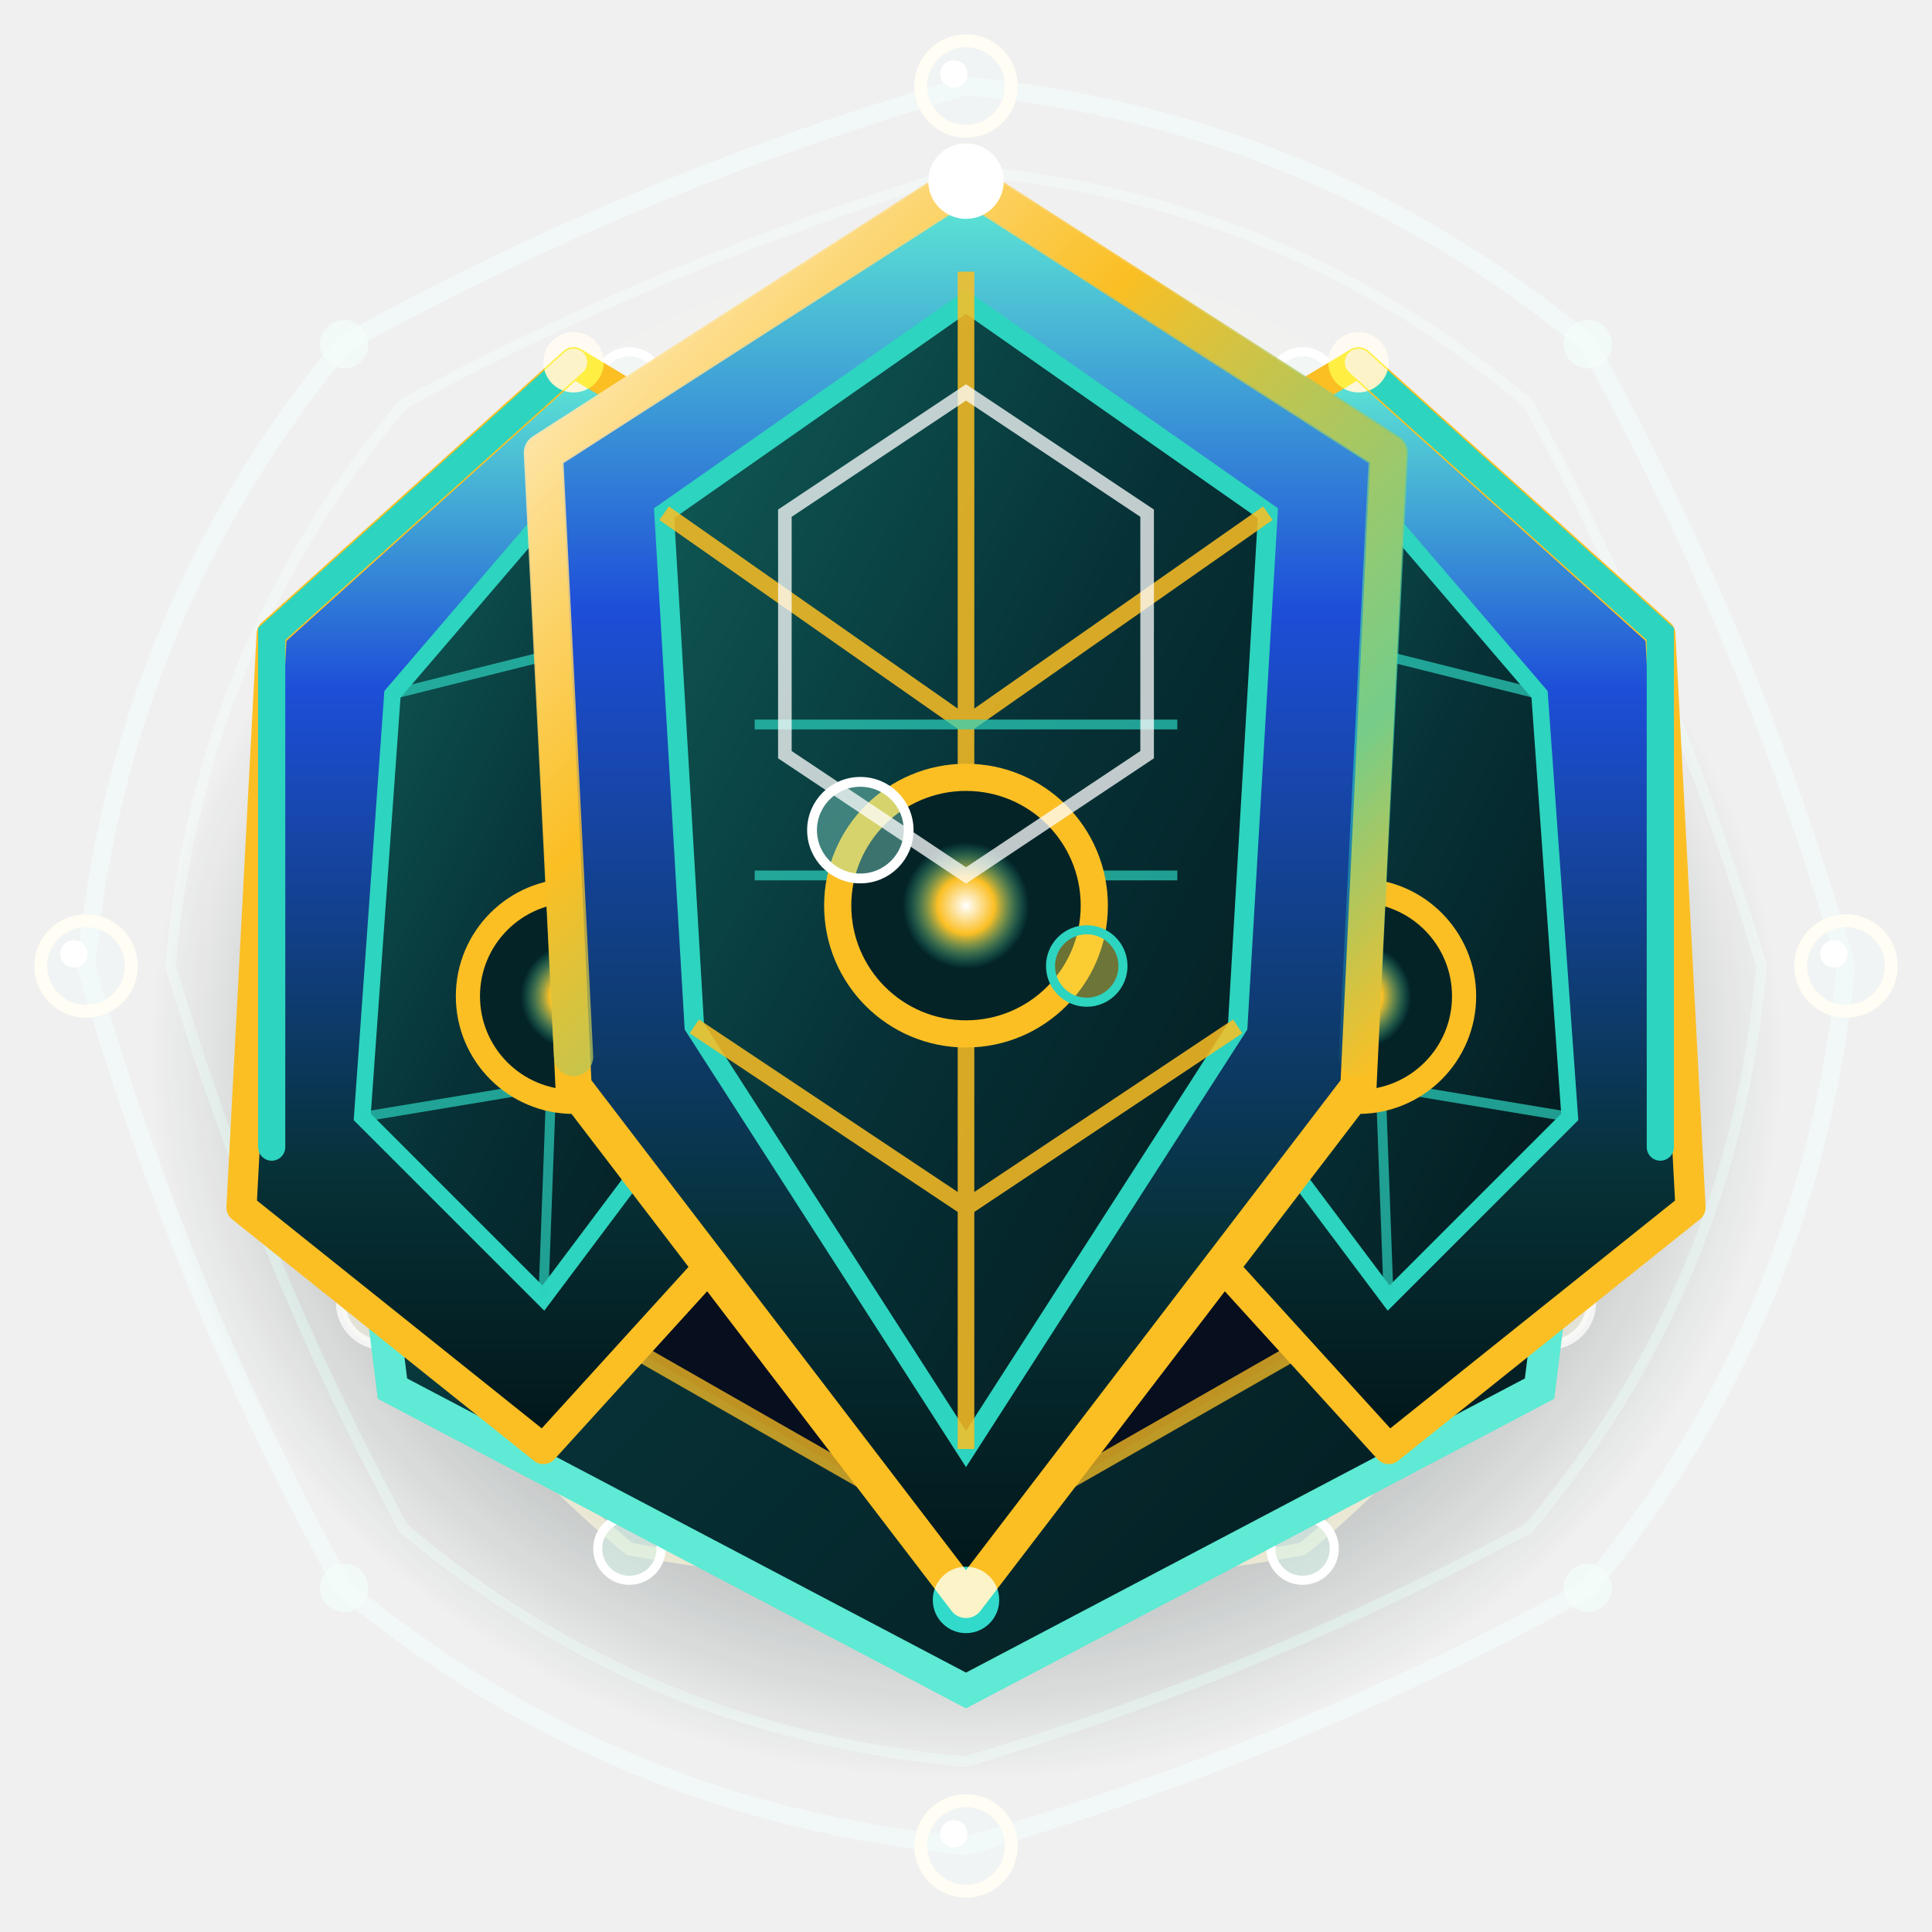
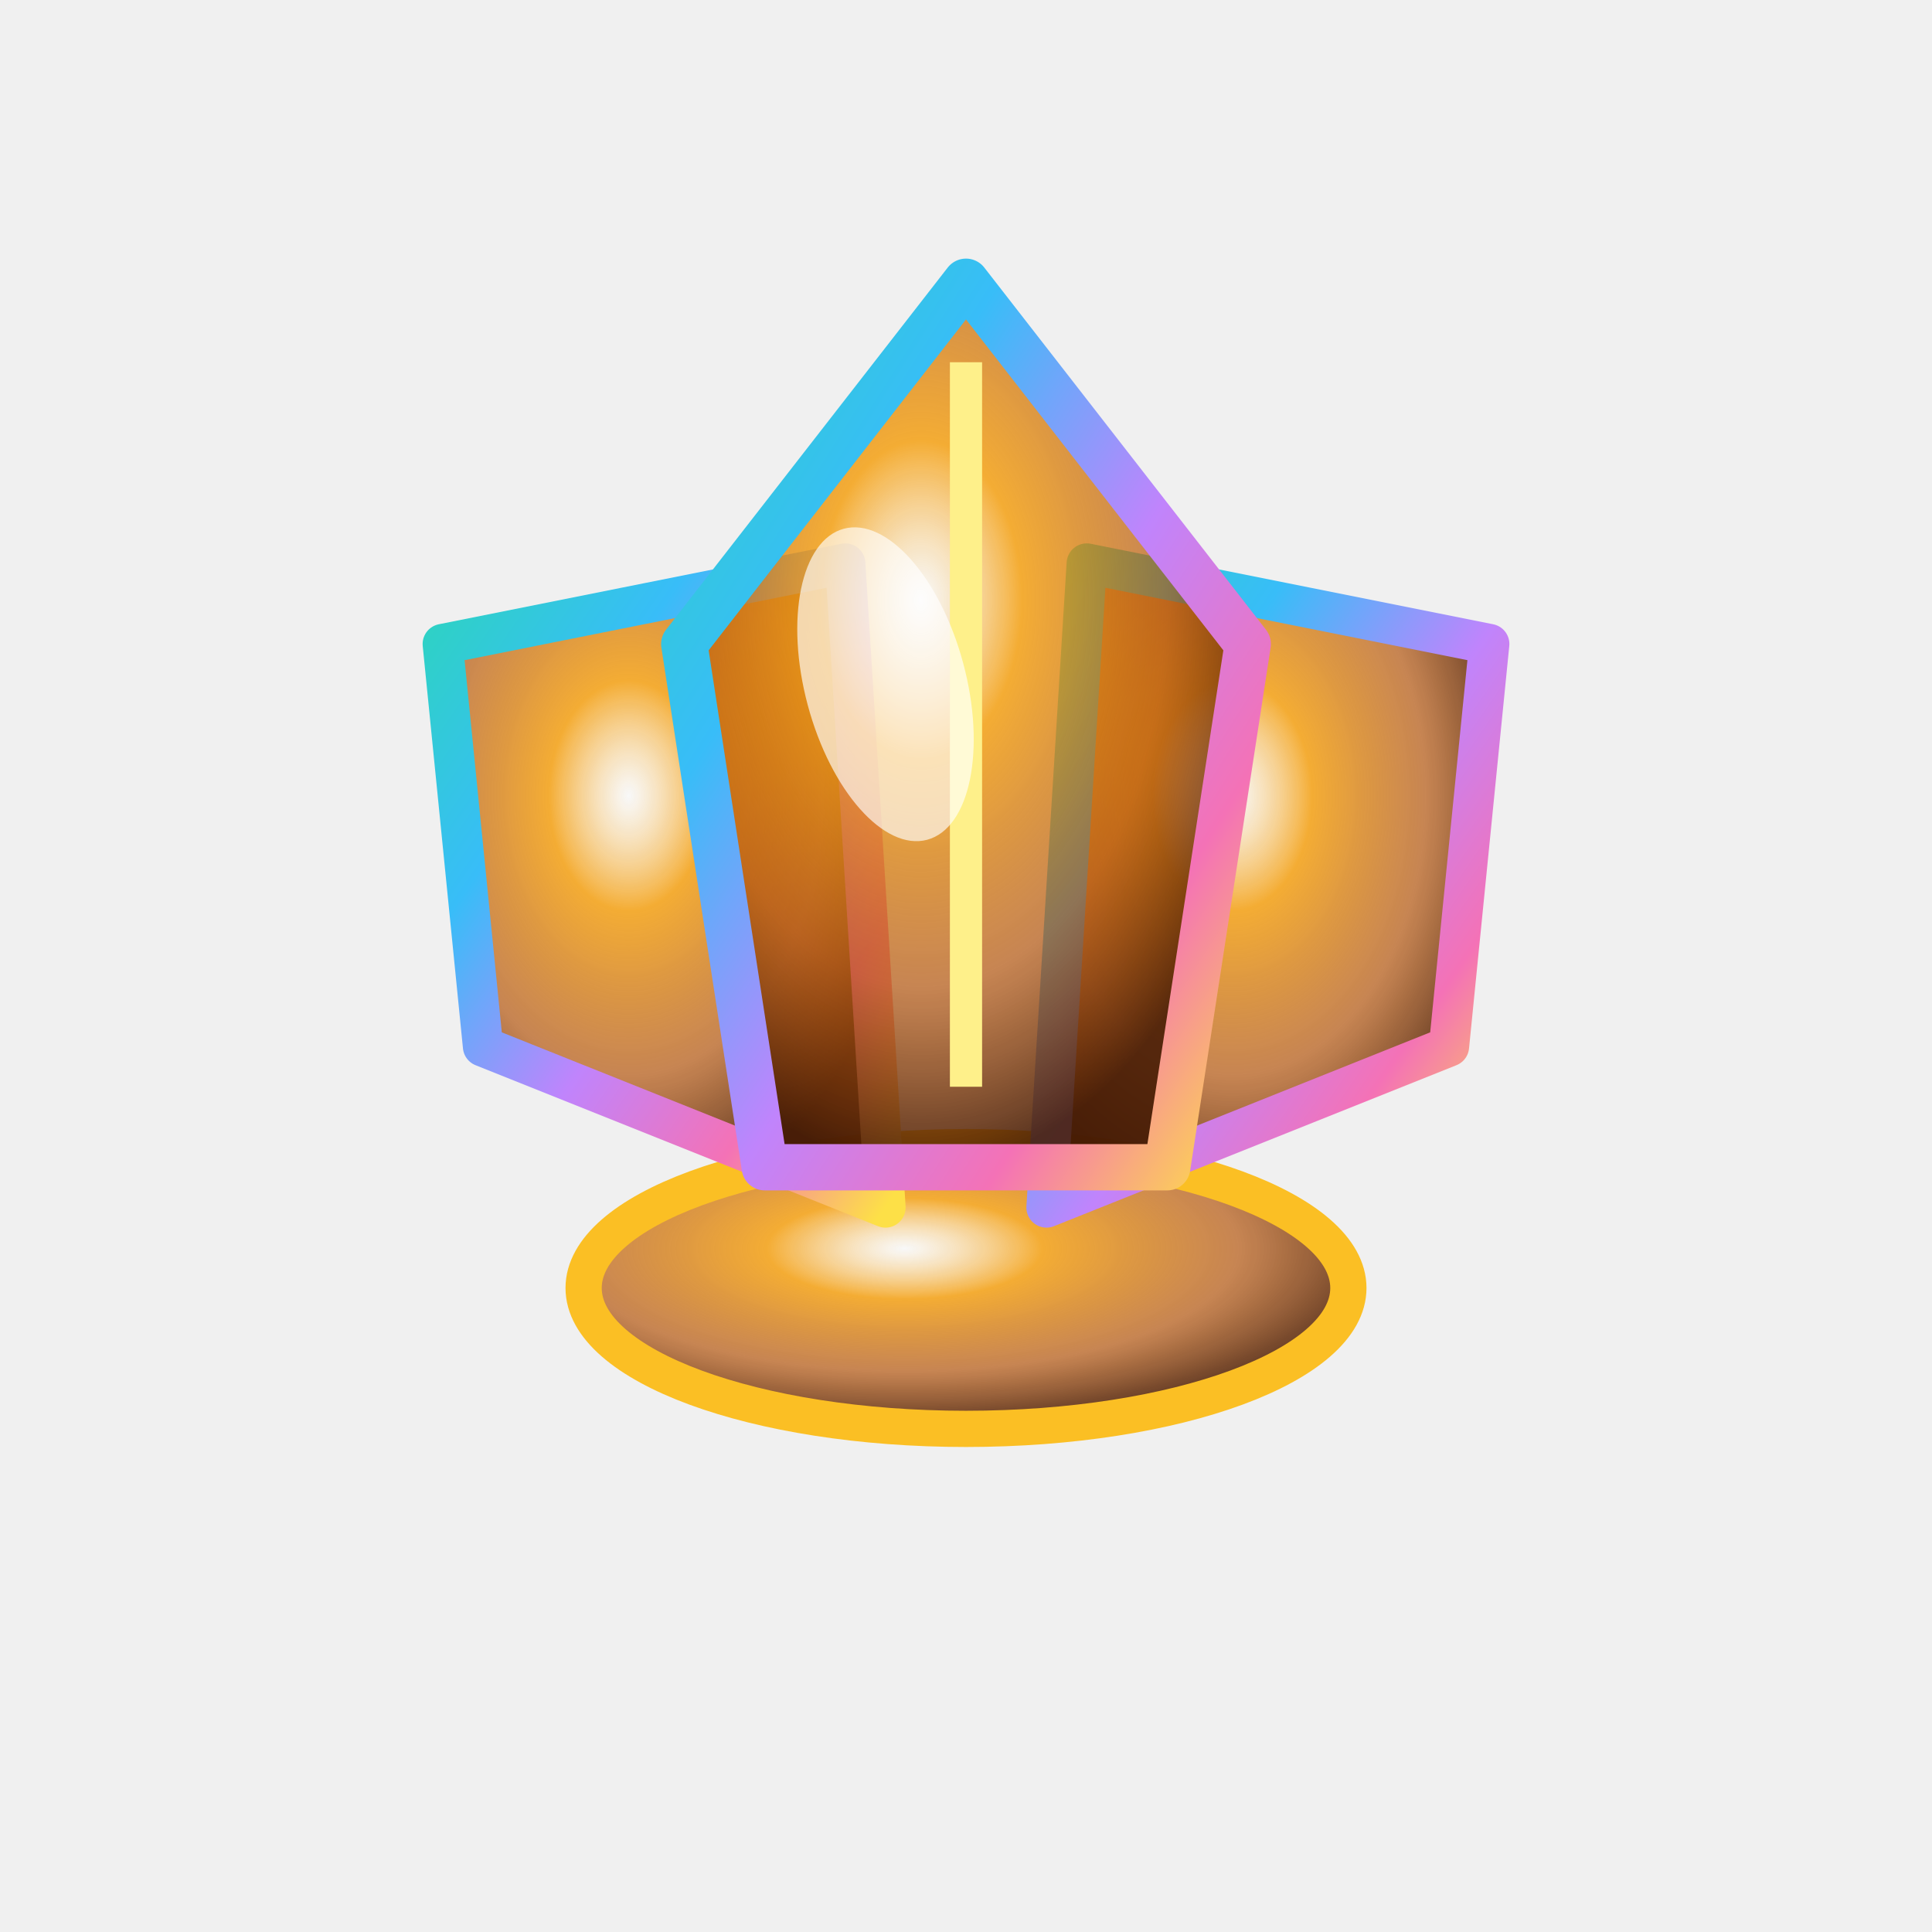
- <svg xmlns="http://www.w3.org/2000/svg" viewBox="0 0 128 128" fill="none" data-rig-id="util-scales-lv2-rig" data-root-anchor="64,64" data-has-aura="true">
+ <svg xmlns="http://www.w3.org/2000/svg" viewBox="0 0 96 96" width="100%" height="100%" data-rig-id="util-scales-lv2-rig">
  <defs>
-     <radialGradient id="us2-cast-shadow" cx="50%" cy="50%" r="50%">
-       <stop offset="0%" stop-color="#021317" stop-opacity="0.70" />
-       <stop offset="62%" stop-color="#03181c" stop-opacity="0.32" />
-       <stop offset="100%" stop-color="#03181c" stop-opacity="0" />
+     <radialGradient id="usc-jelly" cx="42%" cy="36%" r="64%">
+       <stop offset="0%" stop-color="#ffffff" stop-opacity="0.54" />
+       <stop offset="28%" stop-color="#f59e0b" stop-opacity="0.82" />
+       <stop offset="68%" stop-color="#b45309" stop-opacity="0.68" />
+       <stop offset="100%" stop-color="#451a03" stop-opacity="0.88" />
    </radialGradient>
-     <radialGradient id="us2-aura-field" cx="50%" cy="50%" r="50%">
-       <stop offset="0%" stop-color="#2dd4bf" stop-opacity="0.30" />
-       <stop offset="55%" stop-color="#fbbf24" stop-opacity="0.14" />
-       <stop offset="100%" stop-color="#03181c" stop-opacity="0" />
+     <radialGradient id="usc-core" cx="45%" cy="40%" r="55%">
+       <stop offset="0%" stop-color="#ffffff" stop-opacity="0.96" />
+       <stop offset="38%" stop-color="#fde047" stop-opacity="0.92" />
+       <stop offset="78%" stop-color="#f59e0b" stop-opacity="0.65" />
+       <stop offset="100%" stop-color="#b45309" stop-opacity="0.0" />
    </radialGradient>
-     <linearGradient id="us2-chitin-obsidian" x1="0%" y1="0%" x2="100%" y2="100%">
-       <stop offset="0%" stop-color="#115e59" />
-       <stop offset="50%" stop-color="#063136" />
-       <stop offset="100%" stop-color="#03181c" />
+     <linearGradient id="usc-irid" x1="0%" y1="0%" x2="100%" y2="100%">
+       <stop offset="0%" stop-color="#2dd4bf" />
+       <stop offset="28%" stop-color="#38bdf8" />
+       <stop offset="55%" stop-color="#c084fc" />
+       <stop offset="78%" stop-color="#f472b6" />
+       <stop offset="100%" stop-color="#fde047" />
    </linearGradient>
-     <linearGradient id="us2-hex-armor" x1="0%" y1="0%" x2="0%" y2="100%">
-       <stop offset="0%" stop-color="#5eead4" />
-       <stop offset="30%" stop-color="#1d4ed8" />
-       <stop offset="75%" stop-color="#063136" />
-       <stop offset="100%" stop-color="#021619" />
+     <linearGradient id="usc-stem" x1="50%" y1="0%" x2="50%" y2="100%">
+       <stop offset="0%" stop-color="#fde047" stop-opacity="0.92" />
+       <stop offset="55%" stop-color="#f59e0b" stop-opacity="0.78" />
+       <stop offset="100%" stop-color="#b45309" stop-opacity="0.42" />
    </linearGradient>
-     <radialGradient id="us2-joint-core" cx="50%" cy="50%" r="50%">
-       <stop offset="0%" stop-color="#ffffff" />
-       <stop offset="45%" stop-color="#fbbf24" />
-       <stop offset="100%" stop-color="#2dd4bf" stop-opacity="0" />
-     </radialGradient>
-     <linearGradient id="us2-rim-glow" x1="0%" y1="0%" x2="100%" y2="100%">
-       <stop offset="0%" stop-color="#ffffff" stop-opacity="0.95" />
-       <stop offset="40%" stop-color="#fbbf24" stop-opacity="0.80" />
-       <stop offset="80%" stop-color="#2dd4bf" stop-opacity="0.65" />
-       <stop offset="100%" stop-color="#2dd4bf" stop-opacity="0" />
-     </linearGradient>
-     <radialGradient id="confocal-halo" cx="50%" cy="50%" r="50%">
-       <stop offset="0%" stop-color="#2dd4bf" stop-opacity="0" />
-       <stop offset="68%" stop-color="#2dd4bf" stop-opacity="0.16" />
-       <stop offset="86%" stop-color="#a855f7" stop-opacity="0.32" />
-       <stop offset="100%" stop-color="#03181c" stop-opacity="0" />
-     </radialGradient>
  </defs>
-   <g id="part-shadow-cast" data-pivot="64,70" data-parent="root" data-z-index="1" data-blend="multiply" style="mix-blend-mode: multiply">
-     <ellipse cx="64" cy="70" rx="54" ry="48" fill="url(#us2-cast-shadow)" />
-     <ellipse cx="64" cy="72" rx="38" ry="32" fill="#021317" fill-opacity="0.42" />
+   <g id="part-shadow-cast" />
+   <g id="part-aura-ring-outer" />
+   <g id="part-aura-ring-inner" />
+   <g id="part-scale-base-dermis">
+     <ellipse cx="48" cy="64" rx="19" ry="7" fill="url(#usc-jelly)" stroke="#fbbf24" stroke-width="1.8" />
  </g>
-   <g id="part-aura-ring-outer" data-pivot="64,64" data-parent="root" data-z-index="4" data-blend="screen" data-motion="spin-cw" style="mix-blend-mode: screen">
-     <circle cx="64" cy="64" r="62" fill="url(#us2-aura-field)" />
-     <path fill="none" stroke="#2dd4bf" stroke-width="1.2" stroke-opacity="0.65" d="M122.3,64 Q120.08,87.23 105.22,105.22 Q85.58,116.09 64,122.3 Q40.77,120.08 22.78,105.22 Q11.91,85.58 5.7,64 Q7.92,40.77 22.78,22.78 Q42.42,11.91 64,5.7 Q87.23,7.92 105.22,22.78 Q116.09,42.42 122.3,64 Z" stroke-linecap="round" stroke-linejoin="round" />
-     <path fill="none" stroke="#34d399" stroke-width="0.7" stroke-opacity="0.5" d="M116.7,64 Q114.91,85.09 101.26,101.26 Q83.43,110.91 64,116.7 Q42.91,114.91 26.74,101.26 Q17.09,83.43 11.3,64 Q13.09,42.91 26.74,26.74 Q44.57,17.09 64,11.3 Q85.09,13.09 101.26,26.74 Q110.91,44.57 116.7,64 Z" stroke-linecap="round" stroke-linejoin="round" />
-     <circle cx="122.3" cy="64" r="3.0" fill="#2dd4bf" fill-opacity="0.35" stroke="#fde047" stroke-width="0.85" />
-     <circle cx="121.5" cy="63.2" r="0.9" fill="#ffffff" />
-     <circle cx="105.2" cy="105.2" r="1.6" fill="#34d399" fill-opacity="0.8" />
-     <circle cx="64" cy="122.3" r="3.0" fill="#2dd4bf" fill-opacity="0.35" stroke="#fde047" stroke-width="0.85" />
-     <circle cx="63.2" cy="121.5" r="0.9" fill="#ffffff" />
-     <circle cx="22.8" cy="105.2" r="1.6" fill="#34d399" fill-opacity="0.8" />
-     <circle cx="5.7" cy="64" r="3.0" fill="#2dd4bf" fill-opacity="0.35" stroke="#fde047" stroke-width="0.85" />
-     <circle cx="4.9" cy="63.2" r="0.9" fill="#ffffff" />
-     <circle cx="22.8" cy="22.8" r="1.6" fill="#34d399" fill-opacity="0.8" />
-     <circle cx="64" cy="5.7" r="3.0" fill="#2dd4bf" fill-opacity="0.35" stroke="#fde047" stroke-width="0.85" />
-     <circle cx="63.2" cy="4.9" r="0.9" fill="#ffffff" />
-     <circle cx="105.2" cy="22.8" r="1.6" fill="#34d399" fill-opacity="0.8" />
+   <g id="part-scale-plate-right">
+     <polygon points="52,60 72,52 74,32 54,28" fill="url(#usc-jelly)" stroke="url(#usc-irid)" stroke-width="2" stroke-linejoin="round" />
  </g>
-   <g id="part-aura-ring-inner" data-pivot="64,64" data-parent="root" data-z-index="5" data-blend="screen" data-motion="spin-ccw" style="mix-blend-mode: screen">
-     <path fill="none" stroke="#fde047" stroke-width="0.85" stroke-opacity="0.62" d="M108.6,64 Q104.7,87.5 86.3,102.62 Q64,106.68 41.7,102.62 Q23.3,87.5 19.4,64 Q27.04,42.66 41.7,25.38 Q64,17 86.3,25.38 Q100.96,42.66 108.6,64 Z" stroke-linecap="round" stroke-linejoin="round" />
-     <circle cx="108.6" cy="64" r="2.1" fill="#34d399" fill-opacity="0.45" stroke="#ffffff" stroke-width="0.6" />
-     <circle cx="86.3" cy="102.6" r="2.1" fill="#34d399" fill-opacity="0.45" stroke="#ffffff" stroke-width="0.6" />
-     <circle cx="41.7" cy="102.6" r="2.1" fill="#34d399" fill-opacity="0.45" stroke="#ffffff" stroke-width="0.6" />
-     <circle cx="19.4" cy="64" r="2.1" fill="#34d399" fill-opacity="0.45" stroke="#ffffff" stroke-width="0.6" />
-     <circle cx="41.7" cy="25.4" r="2.1" fill="#34d399" fill-opacity="0.45" stroke="#ffffff" stroke-width="0.6" />
-     <circle cx="86.3" cy="25.4" r="2.1" fill="#34d399" fill-opacity="0.45" stroke="#ffffff" stroke-width="0.6" />
-     <circle cx="102.62" cy="86.3" r="2.8" fill="#fde047" fill-opacity="0.38" stroke="#ffffff" stroke-width="0.65" stroke-opacity="0.75" />
-     <circle cx="25.38" cy="86.3" r="2.8" fill="#fde047" fill-opacity="0.38" stroke="#ffffff" stroke-width="0.65" stroke-opacity="0.75" />
-     <circle cx="64" cy="19.4" r="2.8" fill="#fde047" fill-opacity="0.38" stroke="#ffffff" stroke-width="0.65" stroke-opacity="0.75" />
+   <g id="part-scale-plate-left">
+     <polygon points="44,60 24,52 22,32 42,28" fill="url(#usc-jelly)" stroke="url(#usc-irid)" stroke-width="2" stroke-linejoin="round" />
  </g>
-   <g id="part-scale-base-dermis" data-pivot="64,74" data-parent="root" data-z-index="10" data-blend="normal">
-     <polygon points="64,22 108,44 102,92 64,112 26,92 20,44" fill="url(#us2-chitin-obsidian)" stroke="#5eead4" stroke-width="2.1" />
-     <polygon points="64,30 96,48 92,86 64,102 36,86 32,48" fill="#070e1d" stroke="#fbbf24" stroke-width="1.1" stroke-opacity="0.75" />
-     <path d="M36 66 L92 66 M42 80 L86 80 M64 30 L64 102" stroke="#2dd4bf" stroke-width="0.65" stroke-opacity="0.6" />
+   <g id="part-scale-plate-center">
+     <polygon points="48,14 62,32 58,58 38,58 34,32" fill="url(#usc-jelly)" stroke="url(#usc-irid)" stroke-width="2.3" stroke-linejoin="round" />
+     <path d="M 48 18 L 48 54" stroke="#fef08a" stroke-width="1.6" />
  </g>
-   <g id="part-scale-plate-right" data-pivot="90,66" data-parent="part-scale-base-dermis" data-z-index="20" data-blend="normal" data-motion="rotate-sym-right">
-     <polygon points="90,24 70,36 72,74 92,96 112,80 110,42" fill="url(#us2-hex-armor)" stroke="#fbbf24" stroke-width="2.0" stroke-linejoin="round" />
-     <polygon points="90,32 78,40 80,70 92,86 104,74 102,46" fill="url(#us2-chitin-obsidian)" stroke="#2dd4bf" stroke-width="1.1" />
-     <path d="M90 32 L92 86 M102 46 L78 40 M104 74 L80 70" stroke="#2dd4bf" stroke-width="0.65" stroke-opacity="0.7" />
-     <circle cx="90" cy="66" r="7" fill="#042326" stroke="#fbbf24" stroke-width="1.6" />
-     <circle cx="90" cy="66" r="3.5" fill="url(#us2-joint-core)" />
+   <g id="part-light-rim-scales">
+     <ellipse cx="44" cy="34" rx="4" ry="8" transform="rotate(-15 44 34)" fill="#ffffff" opacity="0.65" />
  </g>
-   <g id="part-scale-plate-left" data-pivot="38,66" data-parent="part-scale-base-dermis" data-z-index="20" data-blend="normal" data-motion="rotate-sym-left">
-     <polygon points="38,24 58,36 56,74 36,96 16,80 18,42" fill="url(#us2-hex-armor)" stroke="#fbbf24" stroke-width="2.0" stroke-linejoin="round" />
-     <polygon points="38,32 50,40 48,70 36,86 24,74 26,46" fill="url(#us2-chitin-obsidian)" stroke="#2dd4bf" stroke-width="1.1" />
-     <path d="M38 32 L36 86 M26 46 L50 40 M24 74 L48 70" stroke="#2dd4bf" stroke-width="0.65" stroke-opacity="0.7" />
-     <circle cx="38" cy="66" r="7" fill="#042326" stroke="#fbbf24" stroke-width="1.6" />
-     <circle cx="38" cy="66" r="3.5" fill="url(#us2-joint-core)" />
-   </g>
-   <g id="part-scale-plate-center" data-pivot="64,60" data-parent="part-scale-base-dermis" data-z-index="30" data-blend="normal" data-motion="translate-y">
-     <polygon points="64,12 92,30 90,72 64,106 38,72 36,30" fill="url(#us2-hex-armor)" stroke="#fbbf24" stroke-width="2.4" stroke-linejoin="round" />
-     <polygon points="64,20 84,34 82,68 64,96 46,68 44,34" fill="url(#us2-chitin-obsidian)" stroke="#2dd4bf" stroke-width="1.3" />
-     <path d="M64 18 L64 96 M44 34 L64 48 L84 34 M46 68 L64 80 L82 68" stroke="#fbbf24" stroke-width="1.1" stroke-opacity="0.85" />
-     <path d="M50 48 L78 48 M50 58 L78 58" stroke="#2dd4bf" stroke-width="0.65" stroke-opacity="0.7" />
-     <circle cx="64" cy="60" r="8.5" fill="#042326" stroke="#fbbf24" stroke-width="1.8" />
-     <circle cx="64" cy="60" r="4.2" fill="url(#us2-joint-core)" />
-     <circle cx="57" cy="55" r="3.2" fill="#99f6e4" fill-opacity="0.38" stroke="#ffffff" stroke-width="0.65" />
-     <circle cx="72" cy="64" r="2.4" fill="#fde047" fill-opacity="0.42" stroke="#2dd4bf" stroke-width="0.6" />
-   </g>
-   <g id="part-light-rim-scales" data-pivot="64,60" data-parent="part-scale-plate-center" data-z-index="45" data-blend="plus-lighter" style="mix-blend-mode: plus-lighter">
-     <polyline points="38,70 36,30 64,12 92,30 90,70" stroke="url(#us2-rim-glow)" stroke-width="2.6" stroke-linecap="round" stroke-linejoin="round" />
-     <polyline points="18,76 18,42 38,24" stroke="#2dd4bf" stroke-width="1.8" stroke-linecap="round" />
-     <polyline points="110,76 110,42 90,24" stroke="#2dd4bf" stroke-width="1.8" stroke-linecap="round" />
-   </g>
-   <g id="part-aura-corona-top" data-pivot="64,64" data-parent="root" data-z-index="65" data-blend="screen" data-motion="pulse-breathe" style="mix-blend-mode: screen">
-     <polygon points="64,26 76,34 76,50 64,58 52,50 52,34" stroke="#ffffff" stroke-width="0.9" stroke-opacity="0.75" />
-     <circle cx="64" cy="12" r="2.5" fill="#ffffff" />
-     <circle cx="38" cy="24" r="2" fill="#fbbf24" />
-     <circle cx="90" cy="24" r="2" fill="#fbbf24" />
-     <circle cx="64" cy="106" r="2.2" fill="#2dd4bf" />
-   </g>
+   <g id="part-aura-corona-top" />
</svg>
